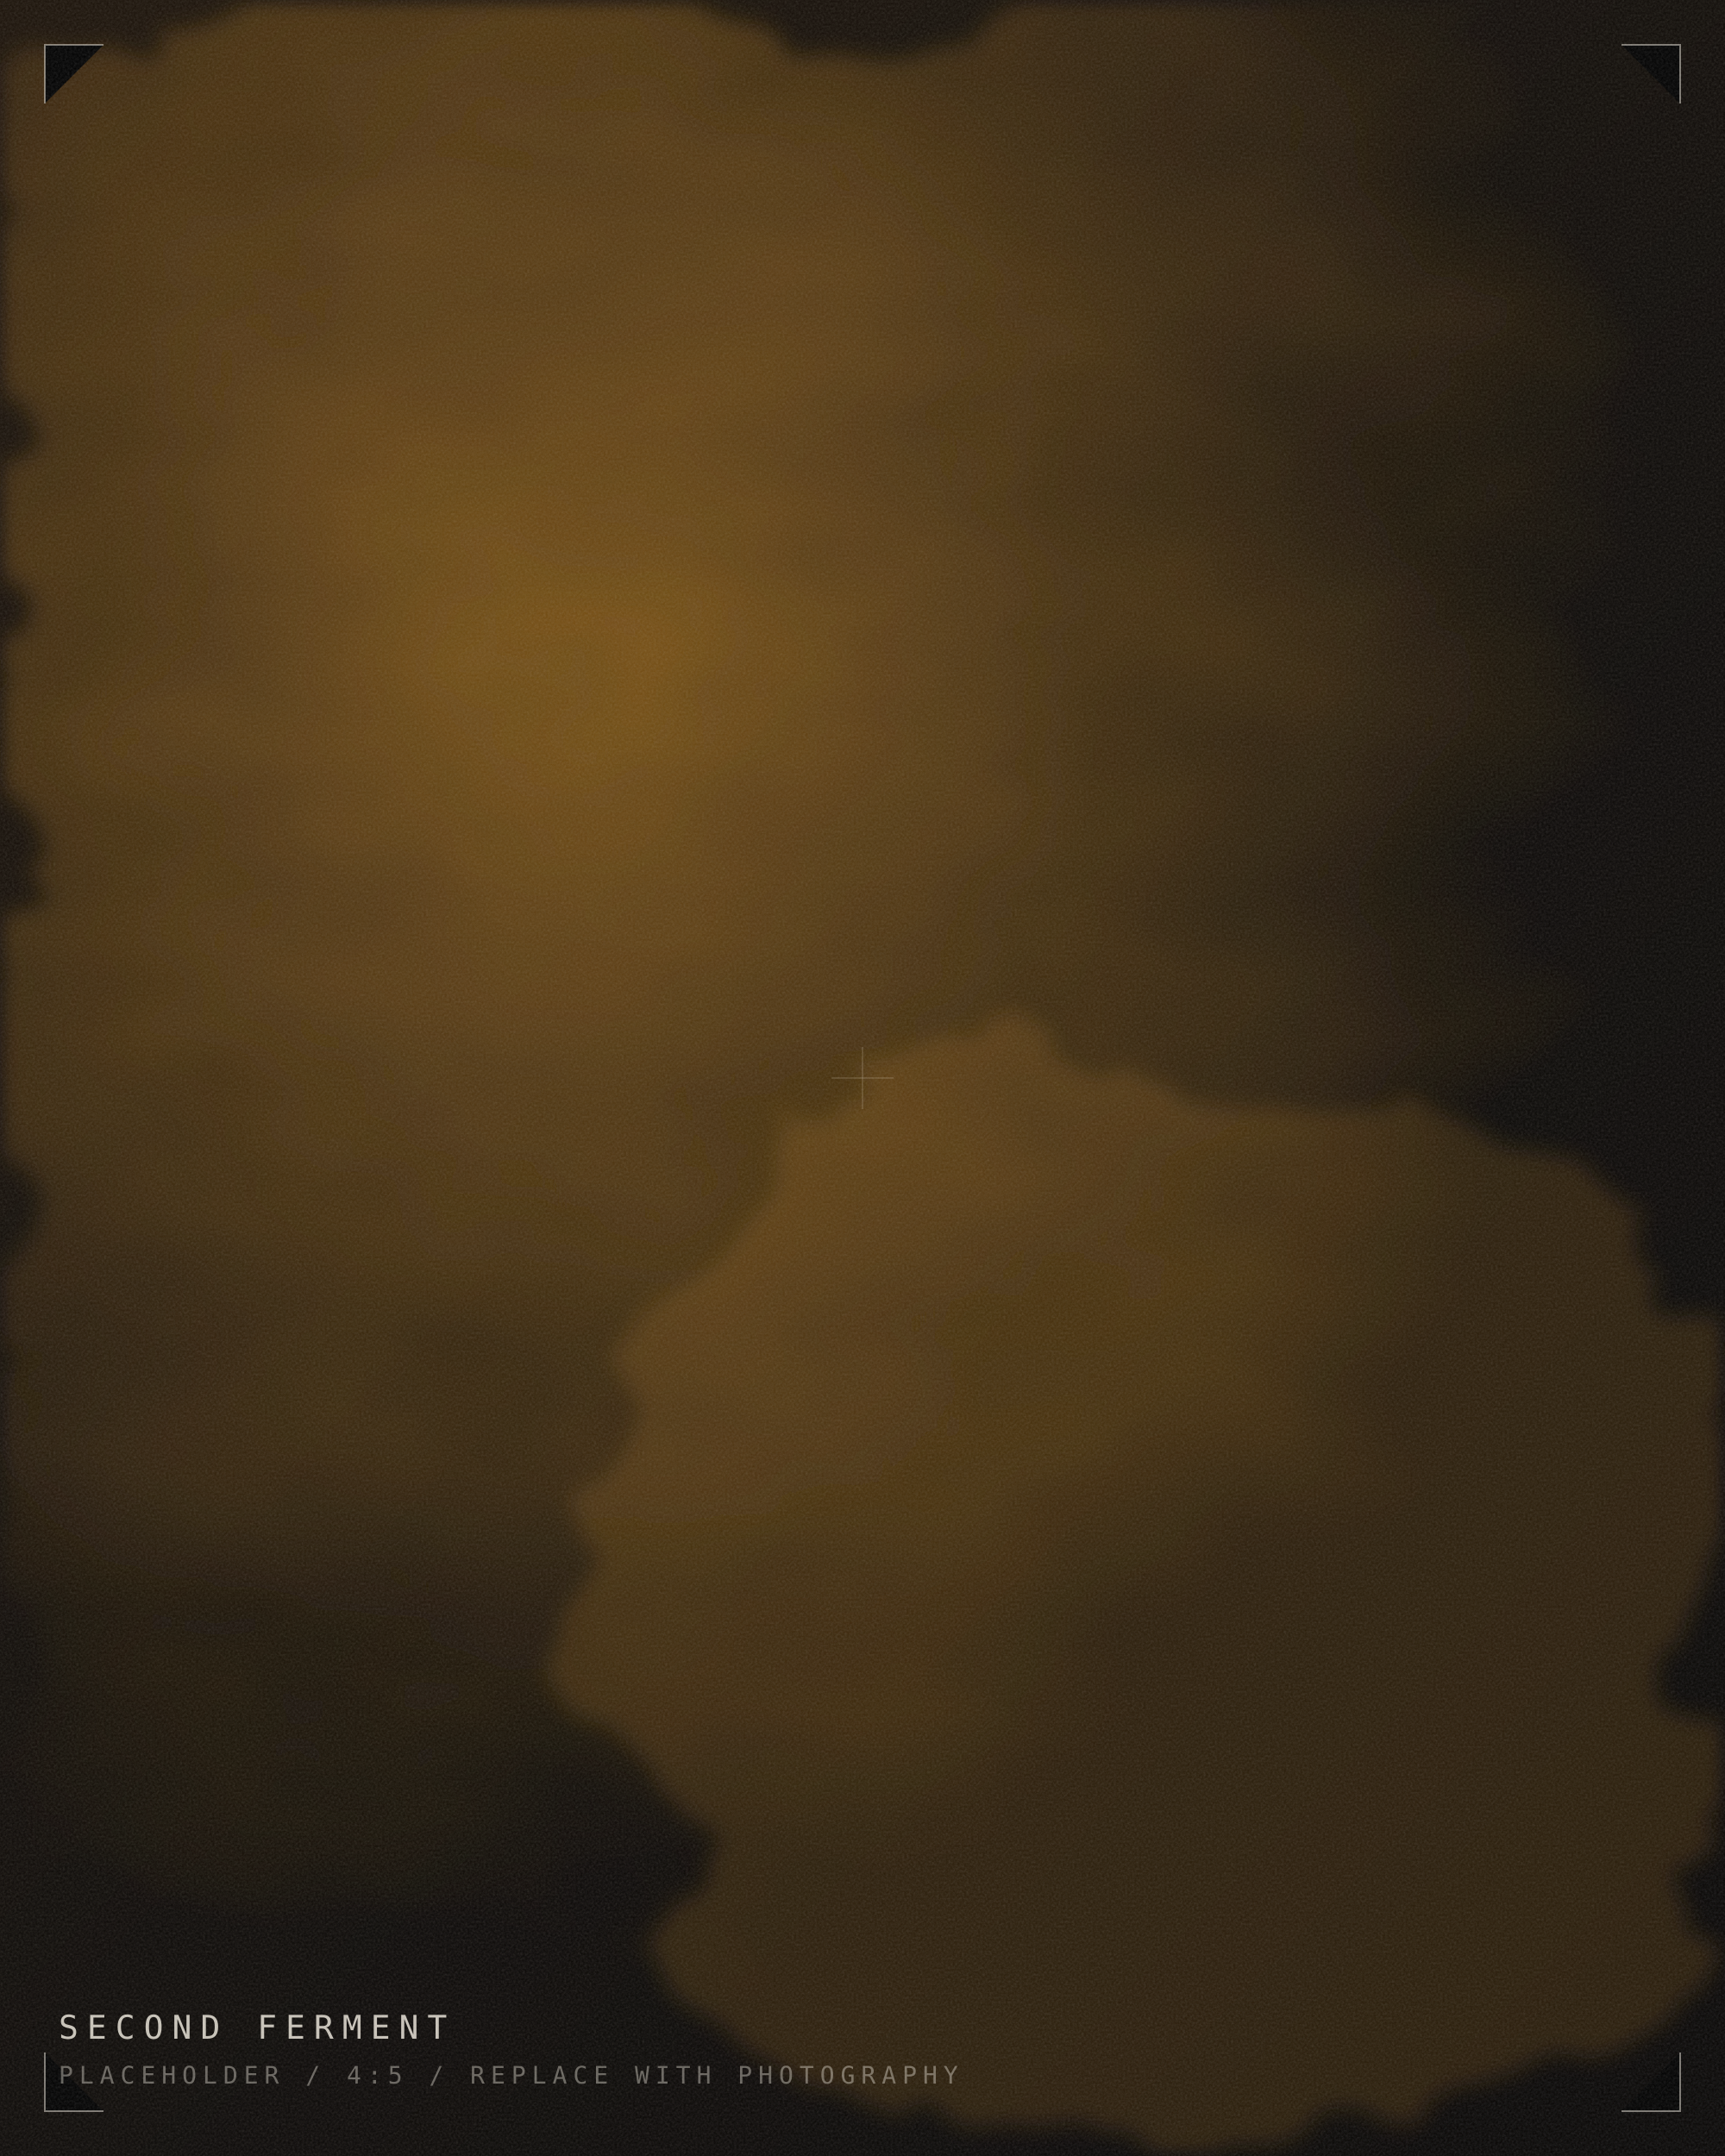
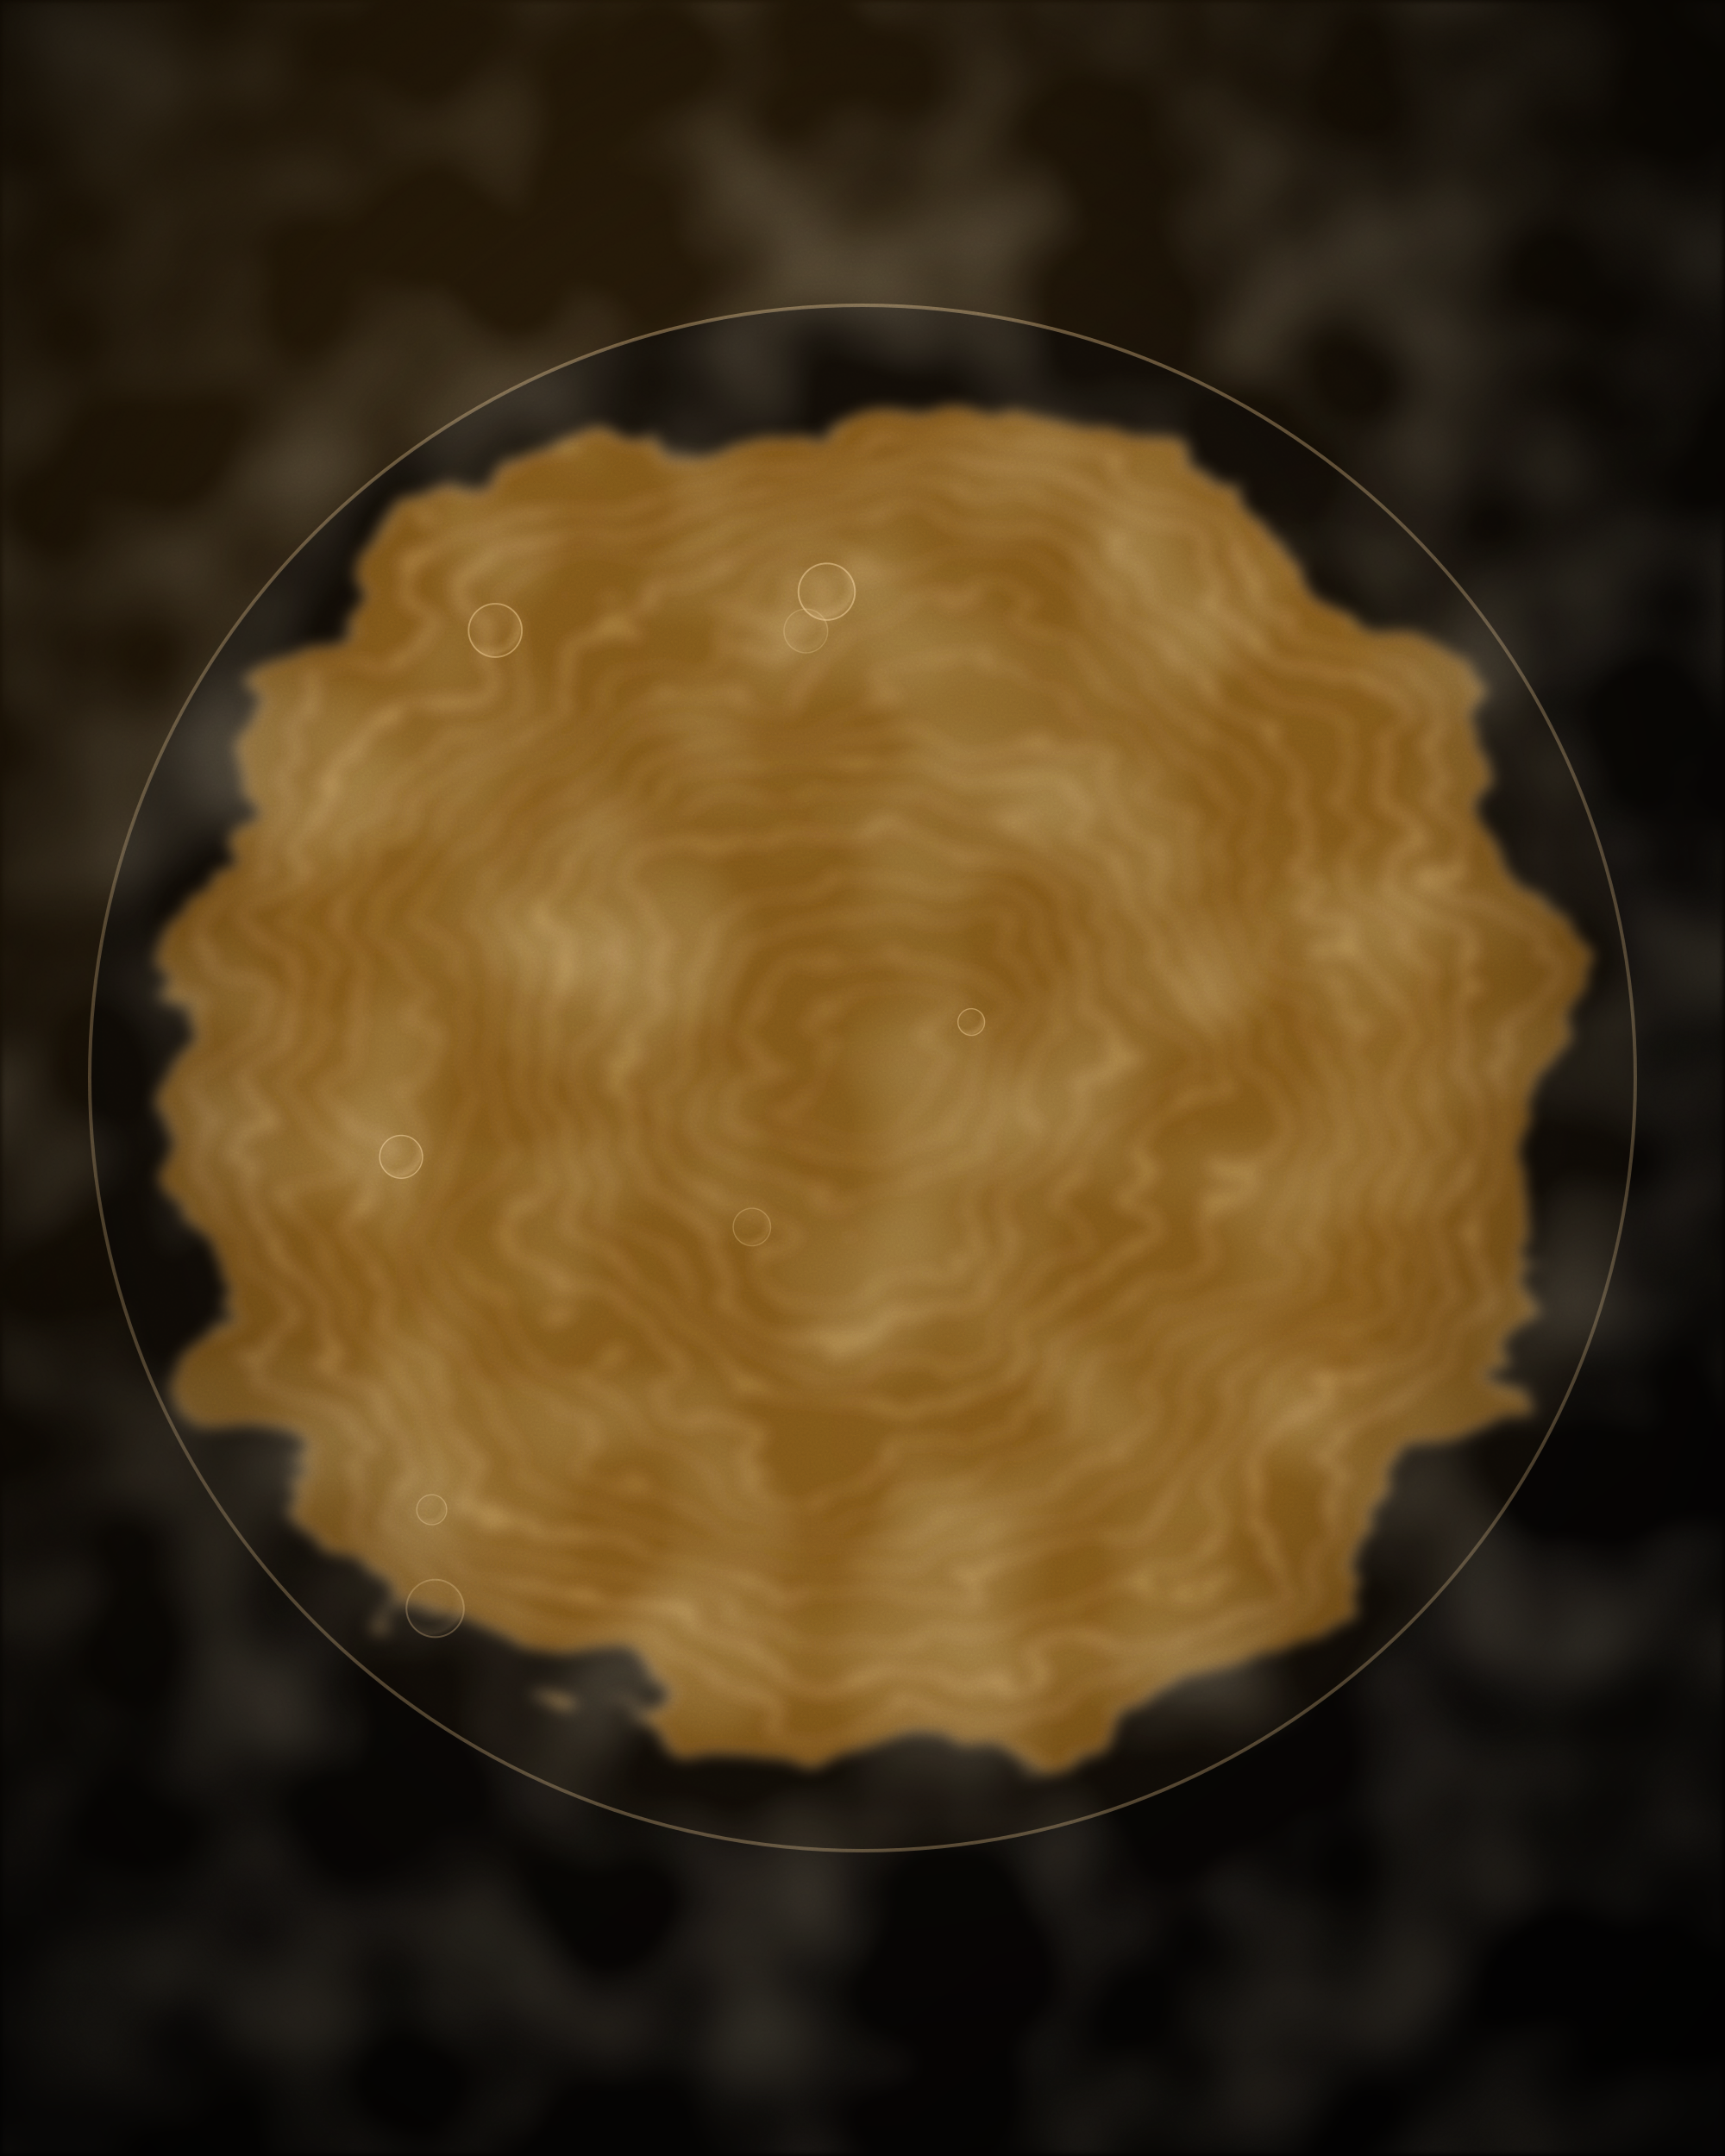
- <svg xmlns="http://www.w3.org/2000/svg" viewBox="0 0 1000 1250" width="1000" height="1250" role="img" aria-label="Second ferment placeholder">
+ <svg xmlns="http://www.w3.org/2000/svg" viewBox="0 0 1000 1250" width="1000" height="1250" role="img" aria-label="The second ferment">
  <defs>
-     <linearGradient id="bg-e2" x1="0.1" y1="0" x2="0.9" y2="1">
-       <stop offset="0" stop-color="#1A1108" />
-       <stop offset="0.55" stop-color="#0C0906" />
-       <stop offset="1" stop-color="#070504" />
-     </linearGradient>
-     <radialGradient id="bloom-e2" cx="0.34" cy="0.3" r="0.6">
-       <stop offset="0" stop-color="#F0A028" stop-opacity="0.5" />
-       <stop offset="1" stop-color="#F0A028" stop-opacity="0" />
+     <radialGradient id="e139-bubble" cx="38%" cy="34%" r="68%">
+       <stop offset="0%" stop-color="#f8d094" stop-opacity="0.18" />
+       <stop offset="62%" stop-color="#f8d094" stop-opacity="0.05" />
+       <stop offset="88%" stop-color="#f8d094" stop-opacity="0.42" />
+       <stop offset="100%" stop-color="#f8d094" stop-opacity="0.08" />
    </radialGradient>
-     <filter id="warp-e2" x="-20%" y="-20%" width="140%" height="140%">
-       <feTurbulence type="fractalNoise" baseFrequency="0.005 0.009" numOctaves="4" seed="5" result="t" />
-       <feDisplacementMap in="SourceGraphic" in2="t" scale="160" xChannelSelector="R" yChannelSelector="G" />
-       <feGaussianBlur stdDeviation="6" />
+     <filter id="e139-bk-far" x="-35%" y="-35%" width="170%" height="170%">
+       <feGaussianBlur stdDeviation="25" />
    </filter>
-     <filter id="gr-e2">
-       <feTurbulence type="fractalNoise" baseFrequency="0.75" numOctaves="3" seed="5" />
+     <filter id="e139-bk-mid" x="-35%" y="-35%" width="170%" height="170%">
+       <feGaussianBlur stdDeviation="7.5" />
+     </filter>
+     <filter id="e139-soft" x="-35%" y="-35%" width="170%" height="170%">
+       <feGaussianBlur stdDeviation="62.5" />
+     </filter>
+     <filter id="e139-warp" x="-25%" y="-25%" width="150%" height="150%">
+       <feTurbulence type="fractalNoise" baseFrequency="0.006 0.011" numOctaves="4" seed="139" result="t" />
+       <feDisplacementMap in="SourceGraphic" in2="t" scale="120" xChannelSelector="R" yChannelSelector="G" />
+       <feGaussianBlur stdDeviation="4" />
+     </filter>
+     <filter id="e139-caustic" x="0" y="0" width="100%" height="100%">
+       <feTurbulence type="fractalNoise" baseFrequency="0.01" numOctaves="2" seed="140" result="n" />
+       <feColorMatrix in="n" type="matrix" values="0 0 0 0 1  0 0 0 0 0.82  0 0 0 0 0.55  1.6 0 0 0 -0.62" />
+       <feGaussianBlur stdDeviation="2" />
+     </filter>
+     <filter id="e139-grain" x="0" y="0" width="100%" height="100%">
+       <feTurbulence type="fractalNoise" baseFrequency="0.8" numOctaves="3" seed="142" />
      <feColorMatrix type="saturate" values="0" />
      <feComponentTransfer>
-         <feFuncA type="linear" slope="0.2" />
+         <feFuncA type="linear" slope="0.22" />
      </feComponentTransfer>
      <feComposite operator="in" in2="SourceGraphic" />
    </filter>
+     <radialGradient id="e139-vig" cx="50%" cy="46%" r="72%">
+       <stop offset="45%" stop-color="#000" stop-opacity="0" />
+       <stop offset="100%" stop-color="#000" stop-opacity="0.78" />
+     </radialGradient>
+     <linearGradient id="e139-obj" x1="0" y1="0" x2="1" y2="0">
+       <stop offset="0%" stop-color="#2d1e08" />
+       <stop offset="16%" stop-color="#7d6138" />
+       <stop offset="46%" stop-color="#50360e" />
+       <stop offset="82%" stop-color="#6f5023" />
+       <stop offset="100%" stop-color="#261907" />
+     </linearGradient>
+     <linearGradient id="e139-fill" x1="0" y1="0" x2="0" y2="1">
+       <stop offset="0%" stop-color="#f6c67e" />
+       <stop offset="35%" stop-color="#F0A028" />
+       <stop offset="100%" stop-color="#8e5f19" />
+     </linearGradient>
+     <linearGradient id="e139-room" x1="0.2" y1="0" x2="0.8" y2="1">
+       <stop offset="0%" stop-color="#31210a" />
+       <stop offset="55%" stop-color="#0C0906" />
+       <stop offset="100%" stop-color="#070504" />
+     </linearGradient>
  </defs>
-   <rect width="1000" height="1250" fill="url(#bg-e2)" />
-   <g filter="url(#warp-e2)" opacity="0.9">
-     <rect width="1000" height="1250" fill="url(#bloom-e2)" />
-     <ellipse cx="680" cy="925" rx="360" ry="325" fill="#F0A028" opacity="0.16" />
+   <rect width="1000" height="1250" fill="#070504" />
+   <rect width="1000" height="1250" fill="url(#e139-room)" />
+   <circle cx="500" cy="625" r="448" fill="#130E08" />
+   <g filter="url(#e139-warp)">
+     <circle cx="500" cy="625" r="400" fill="#F0A028" opacity="0.5" />
+     <circle cx="500" cy="625" r="48" fill="none" stroke="#f8d094" stroke-opacity="0.15" stroke-width="3.31" />
+     <circle cx="500" cy="625" r="71.47" fill="none" stroke="#f8d094" stroke-opacity="0.15" stroke-width="4.81" />
+     <circle cx="500" cy="625" r="94.93" fill="none" stroke="#f8d094" stroke-opacity="0.16" stroke-width="3.79" />
+     <circle cx="500" cy="625" r="118.4" fill="none" stroke="#f8d094" stroke-opacity="0.23" stroke-width="3.56" />
+     <circle cx="500" cy="625" r="141.87" fill="none" stroke="#f8d094" stroke-opacity="0.21" stroke-width="5.35" />
+     <circle cx="500" cy="625" r="165.33" fill="none" stroke="#f8d094" stroke-opacity="0.2" stroke-width="3.04" />
+     <circle cx="500" cy="625" r="188.8" fill="none" stroke="#f8d094" stroke-opacity="0.23" stroke-width="4.98" />
+     <circle cx="500" cy="625" r="212.27" fill="none" stroke="#f8d094" stroke-opacity="0.21" stroke-width="4.41" />
+     <circle cx="500" cy="625" r="235.73" fill="none" stroke="#f8d094" stroke-opacity="0.19" stroke-width="2.62" />
+     <circle cx="500" cy="625" r="259.2" fill="none" stroke="#f8d094" stroke-opacity="0.19" stroke-width="3.33" />
+     <circle cx="500" cy="625" r="282.67" fill="none" stroke="#f8d094" stroke-opacity="0.15" stroke-width="3.88" />
+     <circle cx="500" cy="625" r="306.13" fill="none" stroke="#f8d094" stroke-opacity="0.28" stroke-width="3.46" />
+     <circle cx="500" cy="625" r="329.6" fill="none" stroke="#f8d094" stroke-opacity="0.24" stroke-width="3.18" />
+     <circle cx="500" cy="625" r="353.07" fill="none" stroke="#f8d094" stroke-opacity="0.27" stroke-width="5.26" />
+     <circle cx="500" cy="625" r="376.53" fill="none" stroke="#f8d094" stroke-opacity="0.27" stroke-width="3.89" />
+     <circle cx="500" cy="625" r="400" fill="none" stroke="#f8d094" stroke-opacity="0.23" stroke-width="5.43" />
  </g>
-   <g stroke="#F3EDE1" stroke-opacity="0.5" stroke-width="1">
-     <path d="M26 60 L26 26 L60 26" />
-     <path d="M940 26 L974 26 L974 60" />
-     <path d="M26 1190 L26 1224 L60 1224" />
-     <path d="M940 1224 L974 1224 L974 1190" />
+   <circle cx="500" cy="625" r="448" fill="none" stroke="#f8d094" stroke-opacity="0.35" stroke-width="2" />
+   <g filter="url(#e139-bk-far)">
+     <circle cx="220.63" cy="841.93" r="17.32" fill="url(#e139-bubble)" opacity="0.12" />
+     <circle cx="220.63" cy="841.93" r="17.32" fill="none" stroke="#f8d094" stroke-opacity="0.04" stroke-width="1.04" />
+     <circle cx="324" cy="492.81" r="47.73" fill="url(#e139-bubble)" opacity="0.08" />
+     <circle cx="324" cy="492.81" r="47.73" fill="none" stroke="#f8d094" stroke-opacity="0.03" stroke-width="2.86" />
+     <circle cx="298.06" cy="737.76" r="52.84" fill="url(#e139-bubble)" opacity="0.1" />
+     <circle cx="298.06" cy="737.76" r="52.84" fill="none" stroke="#f8d094" stroke-opacity="0.03" stroke-width="3.17" />
+     <circle cx="683.7" cy="935.67" r="44.03" fill="url(#e139-bubble)" opacity="0.14" />
+     <circle cx="683.7" cy="935.67" r="44.03" fill="none" stroke="#f8d094" stroke-opacity="0.05" stroke-width="2.64" />
+     <circle cx="765.64" cy="345.59" r="52.28" fill="url(#e139-bubble)" opacity="0.12" />
+     <circle cx="765.64" cy="345.59" r="52.28" fill="none" stroke="#f8d094" stroke-opacity="0.04" stroke-width="3.14" />
+     <circle cx="612.28" cy="420.95" r="25.06" fill="url(#e139-bubble)" opacity="0.08" />
+     <circle cx="612.28" cy="420.95" r="25.06" fill="none" stroke="#f8d094" stroke-opacity="0.03" stroke-width="1.5" />
+     <circle cx="221.04" cy="520.57" r="21.79" fill="url(#e139-bubble)" opacity="0.12" />
+     <circle cx="221.04" cy="520.57" r="21.79" fill="none" stroke="#f8d094" stroke-opacity="0.04" stroke-width="1.31" />
+     <circle cx="493.23" cy="464.18" r="22.91" fill="url(#e139-bubble)" opacity="0.16" />
+     <circle cx="493.23" cy="464.18" r="22.91" fill="none" stroke="#f8d094" stroke-opacity="0.06" stroke-width="1.37" />
+     <circle cx="517.24" cy="826.2" r="26.69" fill="url(#e139-bubble)" opacity="0.15" />
+     <circle cx="517.24" cy="826.2" r="26.69" fill="none" stroke="#f8d094" stroke-opacity="0.05" stroke-width="1.6" />
+     <circle cx="481.7" cy="391.69" r="47.33" fill="url(#e139-bubble)" opacity="0.09" />
+     <circle cx="481.7" cy="391.69" r="47.33" fill="none" stroke="#f8d094" stroke-opacity="0.03" stroke-width="2.84" />
+     <circle cx="402.87" cy="628.28" r="30.32" fill="url(#e139-bubble)" opacity="0.14" />
+     <circle cx="402.87" cy="628.28" r="30.32" fill="none" stroke="#f8d094" stroke-opacity="0.05" stroke-width="1.82" />
+     <circle cx="313.61" cy="550.86" r="29.57" fill="url(#e139-bubble)" opacity="0.12" />
+     <circle cx="313.61" cy="550.86" r="29.57" fill="none" stroke="#f8d094" stroke-opacity="0.04" stroke-width="1.77" />
+     <circle cx="778.61" cy="559.78" r="42.39" fill="url(#e139-bubble)" opacity="0.1" />
+     <circle cx="778.61" cy="559.78" r="42.39" fill="none" stroke="#f8d094" stroke-opacity="0.03" stroke-width="2.54" />
+     <circle cx="220.98" cy="493.17" r="31.87" fill="url(#e139-bubble)" opacity="0.14" />
+     <circle cx="220.98" cy="493.17" r="31.87" fill="none" stroke="#f8d094" stroke-opacity="0.05" stroke-width="1.91" />
+     <circle cx="540.31" cy="530.39" r="15.75" fill="url(#e139-bubble)" opacity="0.13" />
+     <circle cx="540.31" cy="530.39" r="15.75" fill="none" stroke="#f8d094" stroke-opacity="0.05" stroke-width="0.95" />
+     <circle cx="424.62" cy="377.74" r="52.34" fill="url(#e139-bubble)" opacity="0.13" />
+     <circle cx="424.62" cy="377.74" r="52.34" fill="none" stroke="#f8d094" stroke-opacity="0.05" stroke-width="3.14" />
+     <circle cx="270.3" cy="722.07" r="17.64" fill="url(#e139-bubble)" opacity="0.16" />
+     <circle cx="270.3" cy="722.07" r="17.64" fill="none" stroke="#f8d094" stroke-opacity="0.06" stroke-width="1.06" />
+     <circle cx="516.96" cy="657.28" r="42.05" fill="url(#e139-bubble)" opacity="0.15" />
+     <circle cx="516.96" cy="657.28" r="42.05" fill="none" stroke="#f8d094" stroke-opacity="0.05" stroke-width="2.52" />
+     <circle cx="568.71" cy="748.13" r="48.92" fill="url(#e139-bubble)" opacity="0.11" />
+     <circle cx="568.71" cy="748.13" r="48.92" fill="none" stroke="#f8d094" stroke-opacity="0.04" stroke-width="2.94" />
+     <circle cx="533.67" cy="388.41" r="55.34" fill="url(#e139-bubble)" opacity="0.08" />
+     <circle cx="533.67" cy="388.41" r="55.34" fill="none" stroke="#f8d094" stroke-opacity="0.03" stroke-width="3.32" />
+     <circle cx="431.61" cy="924.07" r="27.11" fill="url(#e139-bubble)" opacity="0.11" />
+     <circle cx="431.61" cy="924.07" r="27.11" fill="none" stroke="#f8d094" stroke-opacity="0.04" stroke-width="1.63" />
+     <circle cx="309.23" cy="292.3" r="27.6" fill="url(#e139-bubble)" opacity="0.14" />
+     <circle cx="309.23" cy="292.3" r="27.6" fill="none" stroke="#f8d094" stroke-opacity="0.05" stroke-width="1.66" />
  </g>
-   <g stroke="#F3EDE1" stroke-opacity="0.14">
-     <line x1="500" y1="607" x2="500" y2="643" />
-     <line x1="482" y1="625" x2="518" y2="625" />
+   <g filter="url(#e139-bk-mid)">
+     <circle cx="736.59" cy="321.08" r="16.83" fill="url(#e139-bubble)" opacity="0.27" />
+     <circle cx="736.59" cy="321.08" r="16.83" fill="none" stroke="#f8d094" stroke-opacity="0.16" stroke-width="1.01" />
+     <circle cx="329.3" cy="553.7" r="21.35" fill="url(#e139-bubble)" opacity="0.3" />
+     <circle cx="329.3" cy="553.7" r="21.35" fill="none" stroke="#f8d094" stroke-opacity="0.18" stroke-width="1.28" />
+     <circle cx="739.43" cy="510.22" r="20.93" fill="url(#e139-bubble)" opacity="0.2" />
+     <circle cx="739.43" cy="510.22" r="20.93" fill="none" stroke="#f8d094" stroke-opacity="0.12" stroke-width="1.26" />
+     <circle cx="687.3" cy="913.53" r="10.02" fill="url(#e139-bubble)" opacity="0.22" />
+     <circle cx="687.3" cy="913.53" r="10.02" fill="none" stroke="#f8d094" stroke-opacity="0.13" stroke-width="0.7" />
+     <circle cx="769.9" cy="797.65" r="26.66" fill="url(#e139-bubble)" opacity="0.25" />
+     <circle cx="769.9" cy="797.65" r="26.66" fill="none" stroke="#f8d094" stroke-opacity="0.15" stroke-width="1.6" />
+     <circle cx="458.74" cy="472.86" r="23.51" fill="url(#e139-bubble)" opacity="0.14" />
+     <circle cx="458.74" cy="472.86" r="23.51" fill="none" stroke="#f8d094" stroke-opacity="0.08" stroke-width="1.41" />
+     <circle cx="391.07" cy="537.82" r="17" fill="url(#e139-bubble)" opacity="0.2" />
+     <circle cx="391.07" cy="537.82" r="17" fill="none" stroke="#f8d094" stroke-opacity="0.12" stroke-width="1.02" />
+     <circle cx="694.18" cy="571.43" r="13.29" fill="url(#e139-bubble)" opacity="0.24" />
+     <circle cx="694.18" cy="571.43" r="13.29" fill="none" stroke="#f8d094" stroke-opacity="0.14" stroke-width="0.8" />
+     <circle cx="226.51" cy="461.27" r="18.87" fill="url(#e139-bubble)" opacity="0.18" />
+     <circle cx="226.51" cy="461.27" r="18.87" fill="none" stroke="#f8d094" stroke-opacity="0.11" stroke-width="1.13" />
+     <circle cx="692.25" cy="627.94" r="11.2" fill="url(#e139-bubble)" opacity="0.19" />
+     <circle cx="692.25" cy="627.94" r="11.2" fill="none" stroke="#f8d094" stroke-opacity="0.11" stroke-width="0.7" />
+     <circle cx="706.14" cy="560.71" r="29.03" fill="url(#e139-bubble)" opacity="0.18" />
+     <circle cx="706.14" cy="560.71" r="29.03" fill="none" stroke="#f8d094" stroke-opacity="0.11" stroke-width="1.74" />
+     <circle cx="498.83" cy="577.76" r="12.49" fill="url(#e139-bubble)" opacity="0.21" />
+     <circle cx="498.83" cy="577.76" r="12.49" fill="none" stroke="#f8d094" stroke-opacity="0.13" stroke-width="0.75" />
  </g>
-   <text x="34" y="1182" font-family="Menlo, monospace" font-size="19" letter-spacing="5" fill="#F3EDE1" fill-opacity="0.82">SECOND FERMENT</text>
-   <text x="34" y="1208" font-family="Menlo, monospace" font-size="14" letter-spacing="3.5" fill="#F3EDE1" fill-opacity="0.4">PLACEHOLDER / 4:5 / REPLACE WITH PHOTOGRAPHY</text>
-   <rect width="1000" height="1250" filter="url(#gr-e2)" opacity="0.8" />
+   <g>
+     <circle cx="479.26" cy="343.05" r="16.39" fill="url(#e139-bubble)" opacity="0.48" />
+     <circle cx="479.26" cy="343.05" r="16.39" fill="none" stroke="#f8d094" stroke-opacity="0.48" stroke-width="0.98" />
+     <circle cx="435.9" cy="711.42" r="10.86" fill="url(#e139-bubble)" opacity="0.28" />
+     <circle cx="435.9" cy="711.42" r="10.86" fill="none" stroke="#f8d094" stroke-opacity="0.28" stroke-width="0.7" />
+     <circle cx="563.07" cy="592.55" r="7.73" fill="url(#e139-bubble)" opacity="0.44" />
+     <circle cx="563.07" cy="592.55" r="7.73" fill="none" stroke="#f8d094" stroke-opacity="0.44" stroke-width="0.7" />
+     <circle cx="250.28" cy="875.31" r="8.69" fill="url(#e139-bubble)" opacity="0.35" />
+     <circle cx="250.28" cy="875.31" r="8.69" fill="none" stroke="#f8d094" stroke-opacity="0.35" stroke-width="0.7" />
+     <circle cx="232.55" cy="670.7" r="12.42" fill="url(#e139-bubble)" opacity="0.5" />
+     <circle cx="232.55" cy="670.7" r="12.42" fill="none" stroke="#f8d094" stroke-opacity="0.5" stroke-width="0.75" />
+     <circle cx="287.11" cy="365.5" r="15.46" fill="url(#e139-bubble)" opacity="0.46" />
+     <circle cx="287.11" cy="365.5" r="15.46" fill="none" stroke="#f8d094" stroke-opacity="0.46" stroke-width="0.93" />
+     <circle cx="467.17" cy="365.82" r="12.67" fill="url(#e139-bubble)" opacity="0.24" />
+     <circle cx="467.17" cy="365.82" r="12.67" fill="none" stroke="#f8d094" stroke-opacity="0.24" stroke-width="0.76" />
+     <circle cx="252.28" cy="932.52" r="16.66" fill="url(#e139-bubble)" opacity="0.31" />
+     <circle cx="252.28" cy="932.52" r="16.66" fill="none" stroke="#f8d094" stroke-opacity="0.31" stroke-width="1" />
+   </g>
+   <g style="mix-blend-mode:screen" opacity="0.35">
+     <rect width="1000" height="1250" filter="url(#e139-caustic)" />
+   </g>
+   <rect width="1000" height="1250" fill="url(#e139-vig)" />
+   <rect width="1000" height="1250" filter="url(#e139-grain)" opacity="0.6" style="mix-blend-mode:overlay" />
</svg>
